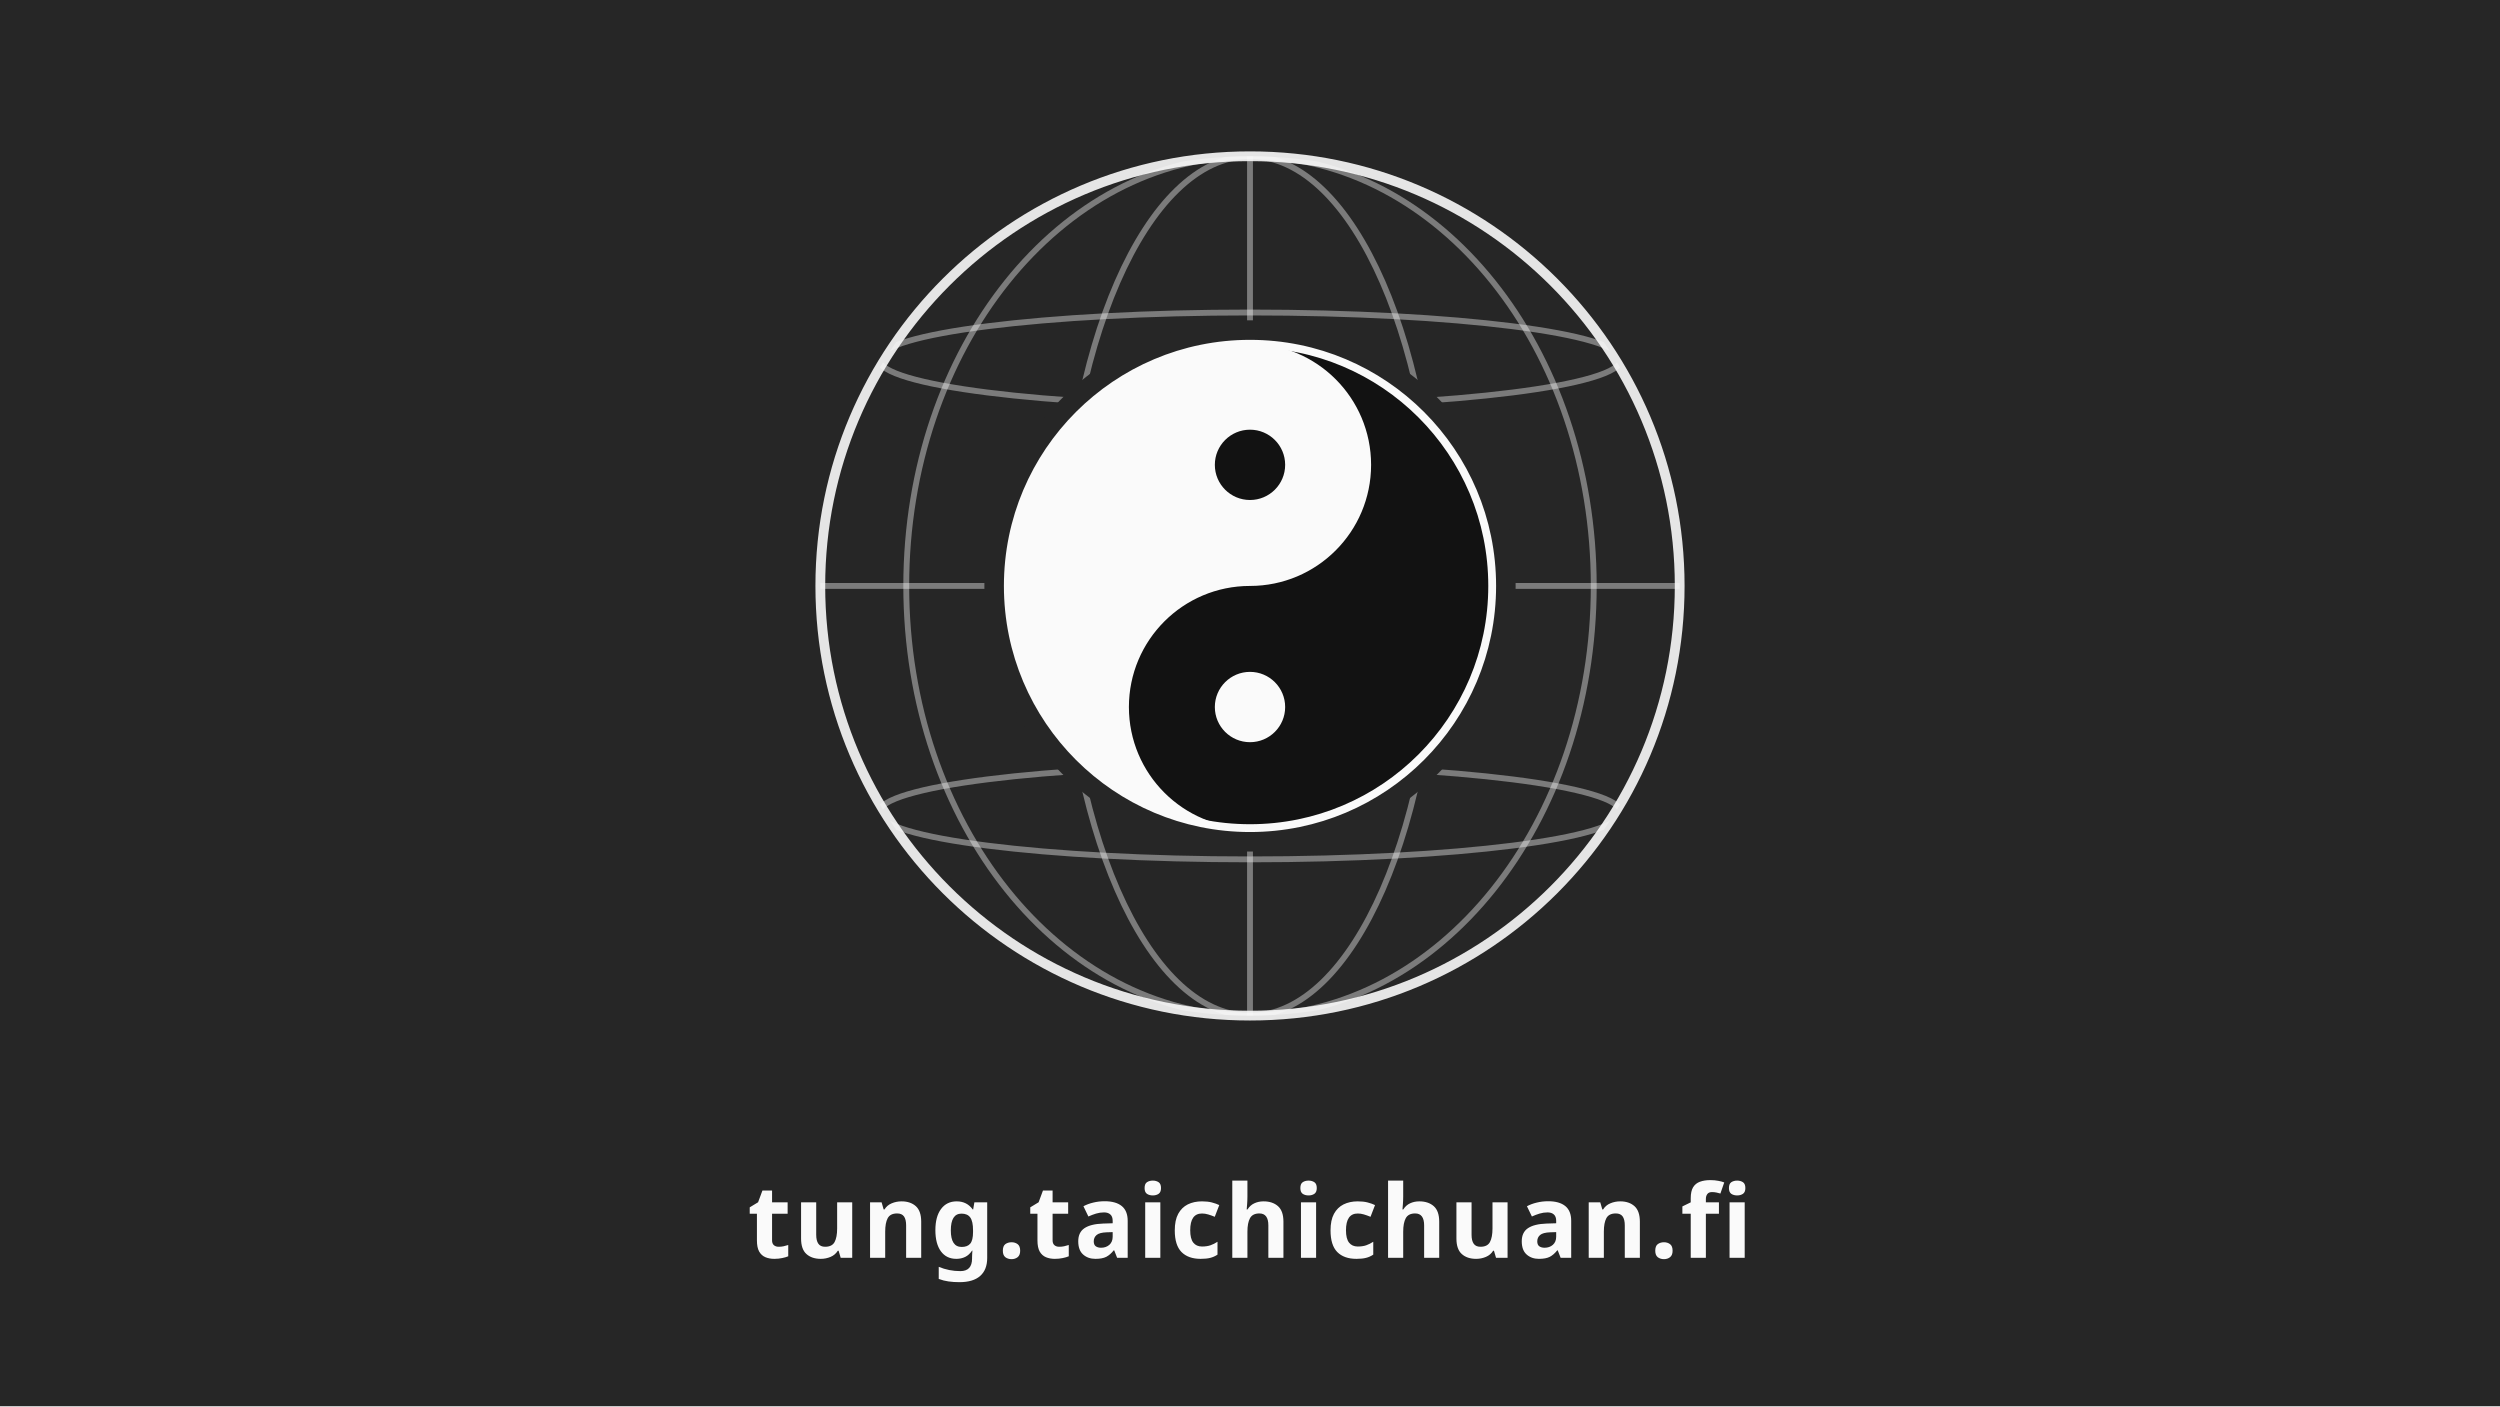
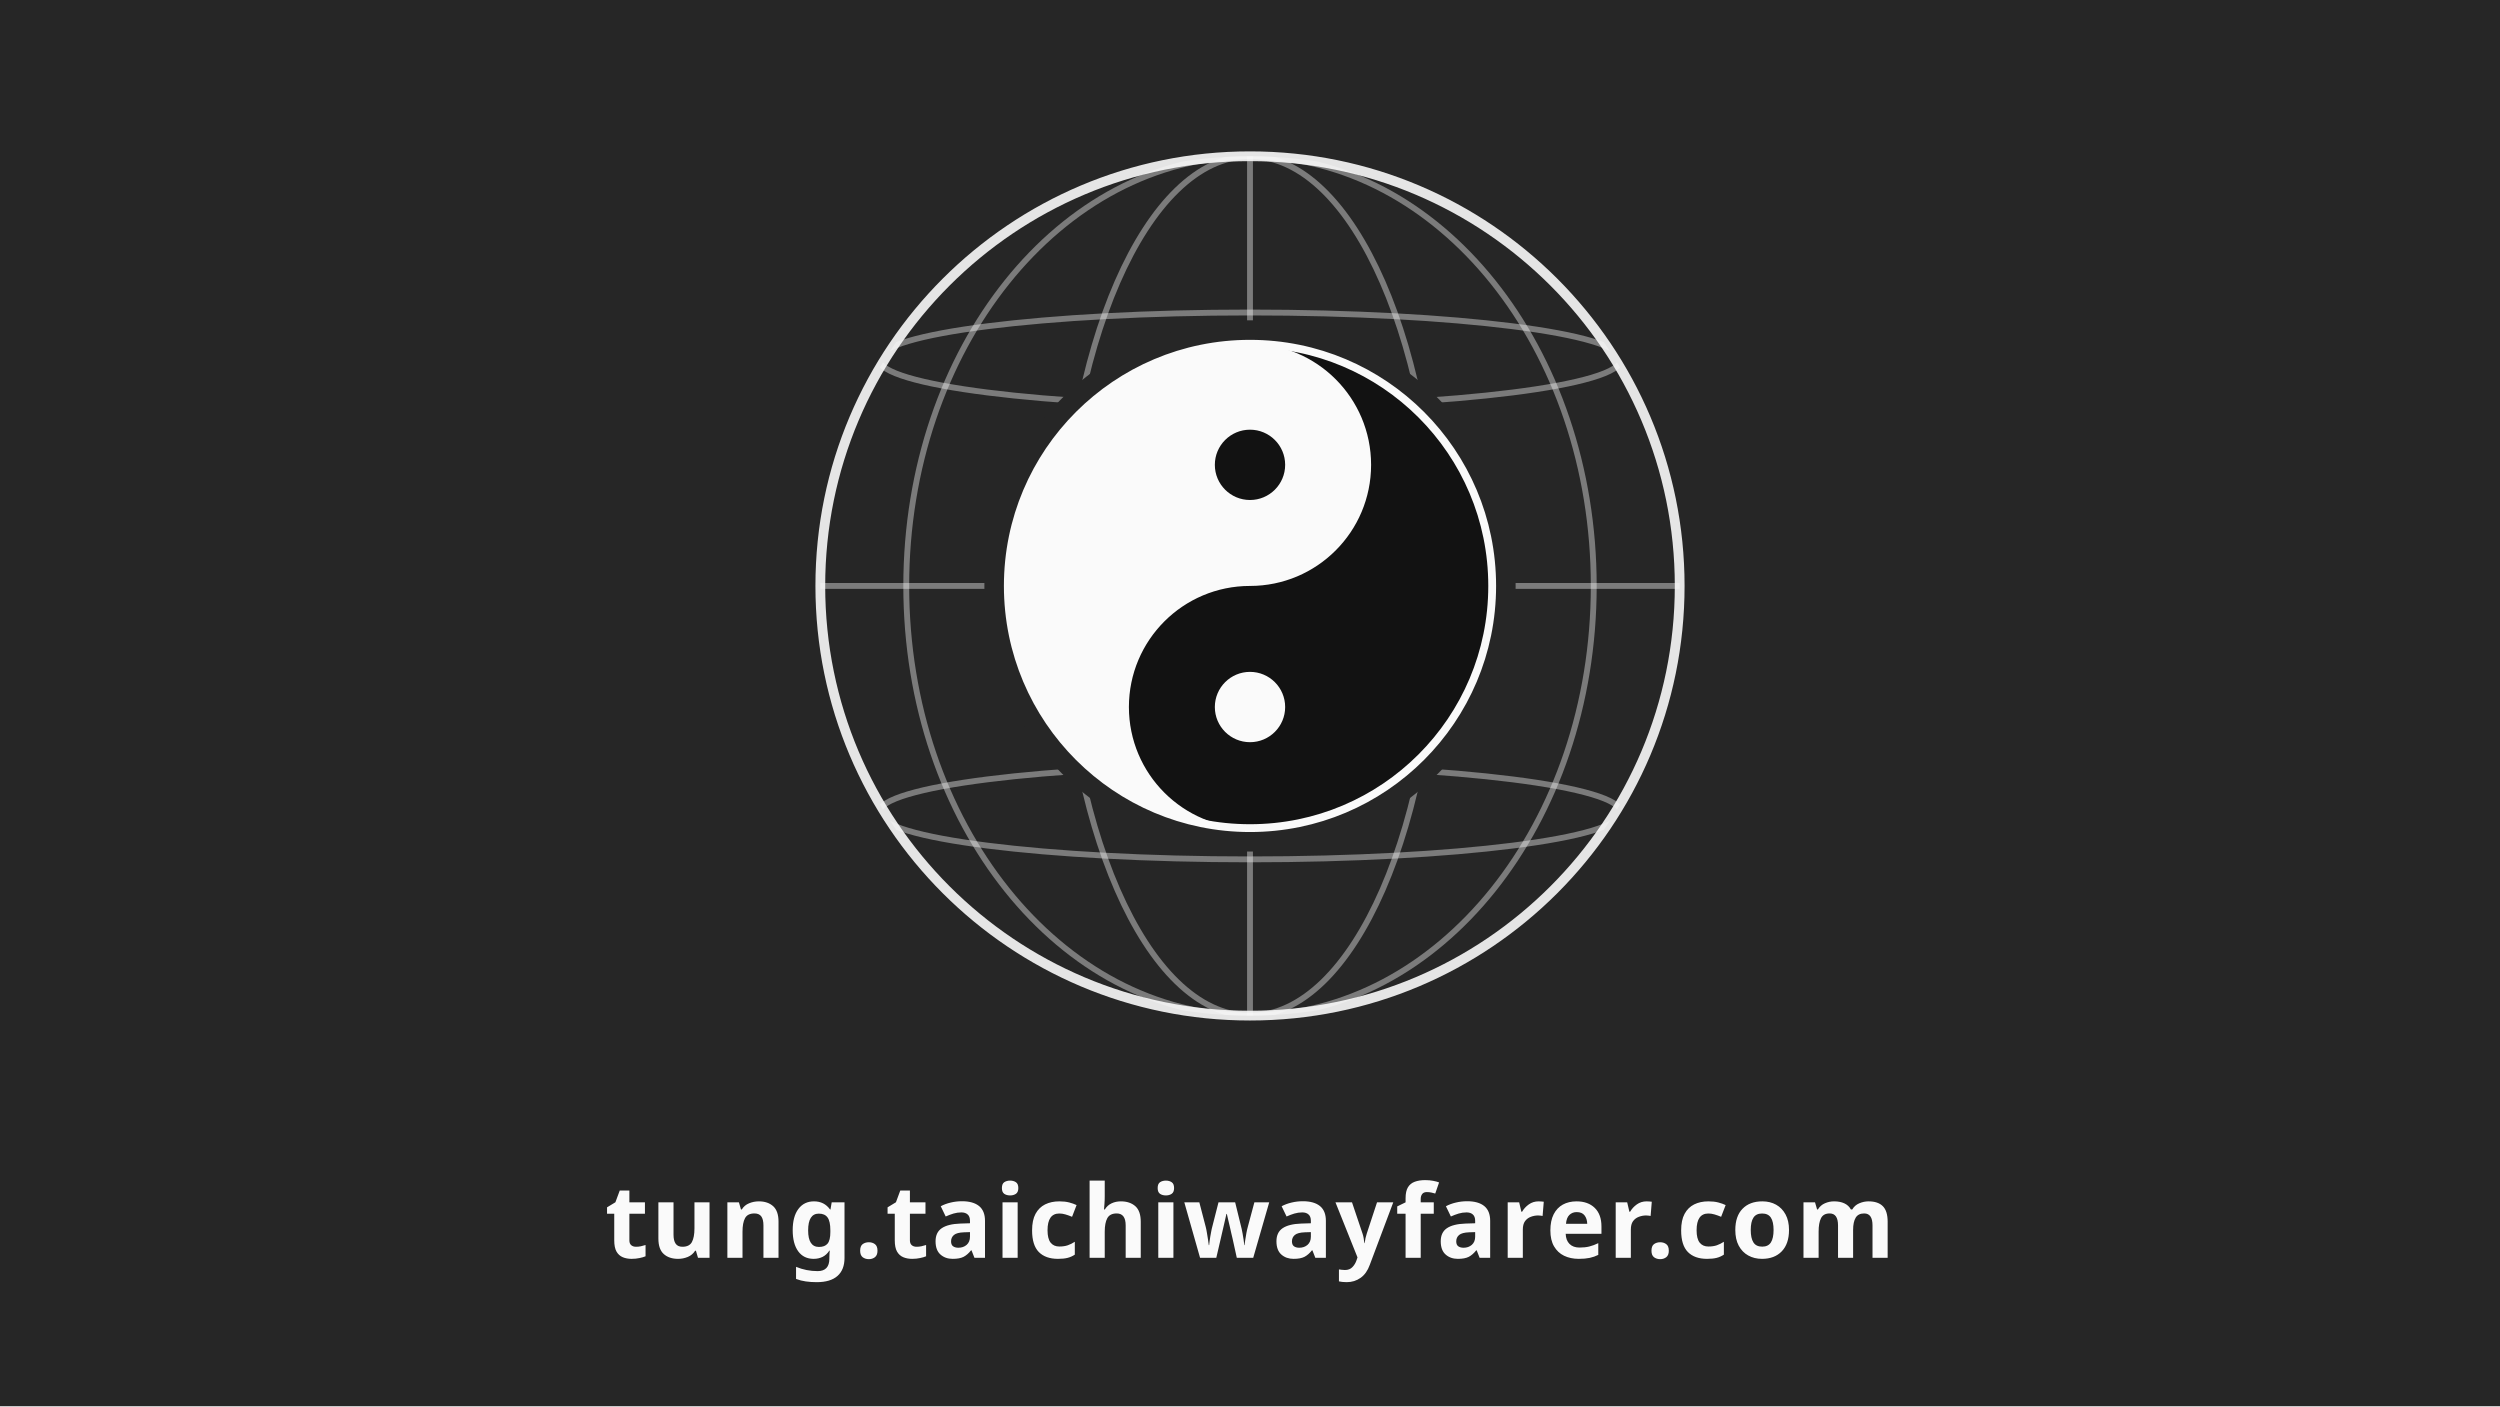
<svg xmlns="http://www.w3.org/2000/svg" viewBox="0 0 640 360">
  <defs>
    <clipPath id="globe">
      <circle r="110" />
    </clipPath>
  </defs>
  <rect width="640" height="360" fill="#262626" />
  <g transform="translate(320 150)">
    <g clip-path="url(#globe)" fill="none" stroke="#fafafa" stroke-opacity="0.4" stroke-width="1.5">
      <ellipse rx="48" ry="110" />
      <ellipse rx="88" ry="110" />
      <line y1="-110" y2="110" />
      <line x1="-110" x2="110" />
      <ellipse cy="-58" rx="95" ry="12" />
      <ellipse cy="58" rx="95" ry="12" />
    </g>
    <circle r="110" fill="none" stroke="#fafafa" stroke-opacity="0.9" stroke-width="2.5" />
    <circle r="68" fill="#262626" />
    <circle r="62" fill="#fafafa" />
    <path d="M0-62a62 62 0 0 1 0 124a31 31 0 0 1 0-62a31 31 0 0 0 0-62z" fill="#121212" />
    <circle cy="-31" r="9" fill="#121212" />
    <circle cy="31" r="9" fill="#fafafa" />
    <circle r="62" fill="none" stroke="#fafafa" stroke-width="2" />
  </g>
-   <text x="320" y="322" font-family="system-ui, sans-serif" font-size="26" font-weight="600" fill="#fafafa" text-anchor="middle" letter-spacing="0.5">tung.taichichuan.fi</text>
+   <text x="320" y="322" font-family="system-ui, sans-serif" font-size="26" font-weight="600" fill="#fafafa" text-anchor="middle" letter-spacing="0.5">tung.taichiwayfarer.com</text>
</svg>
